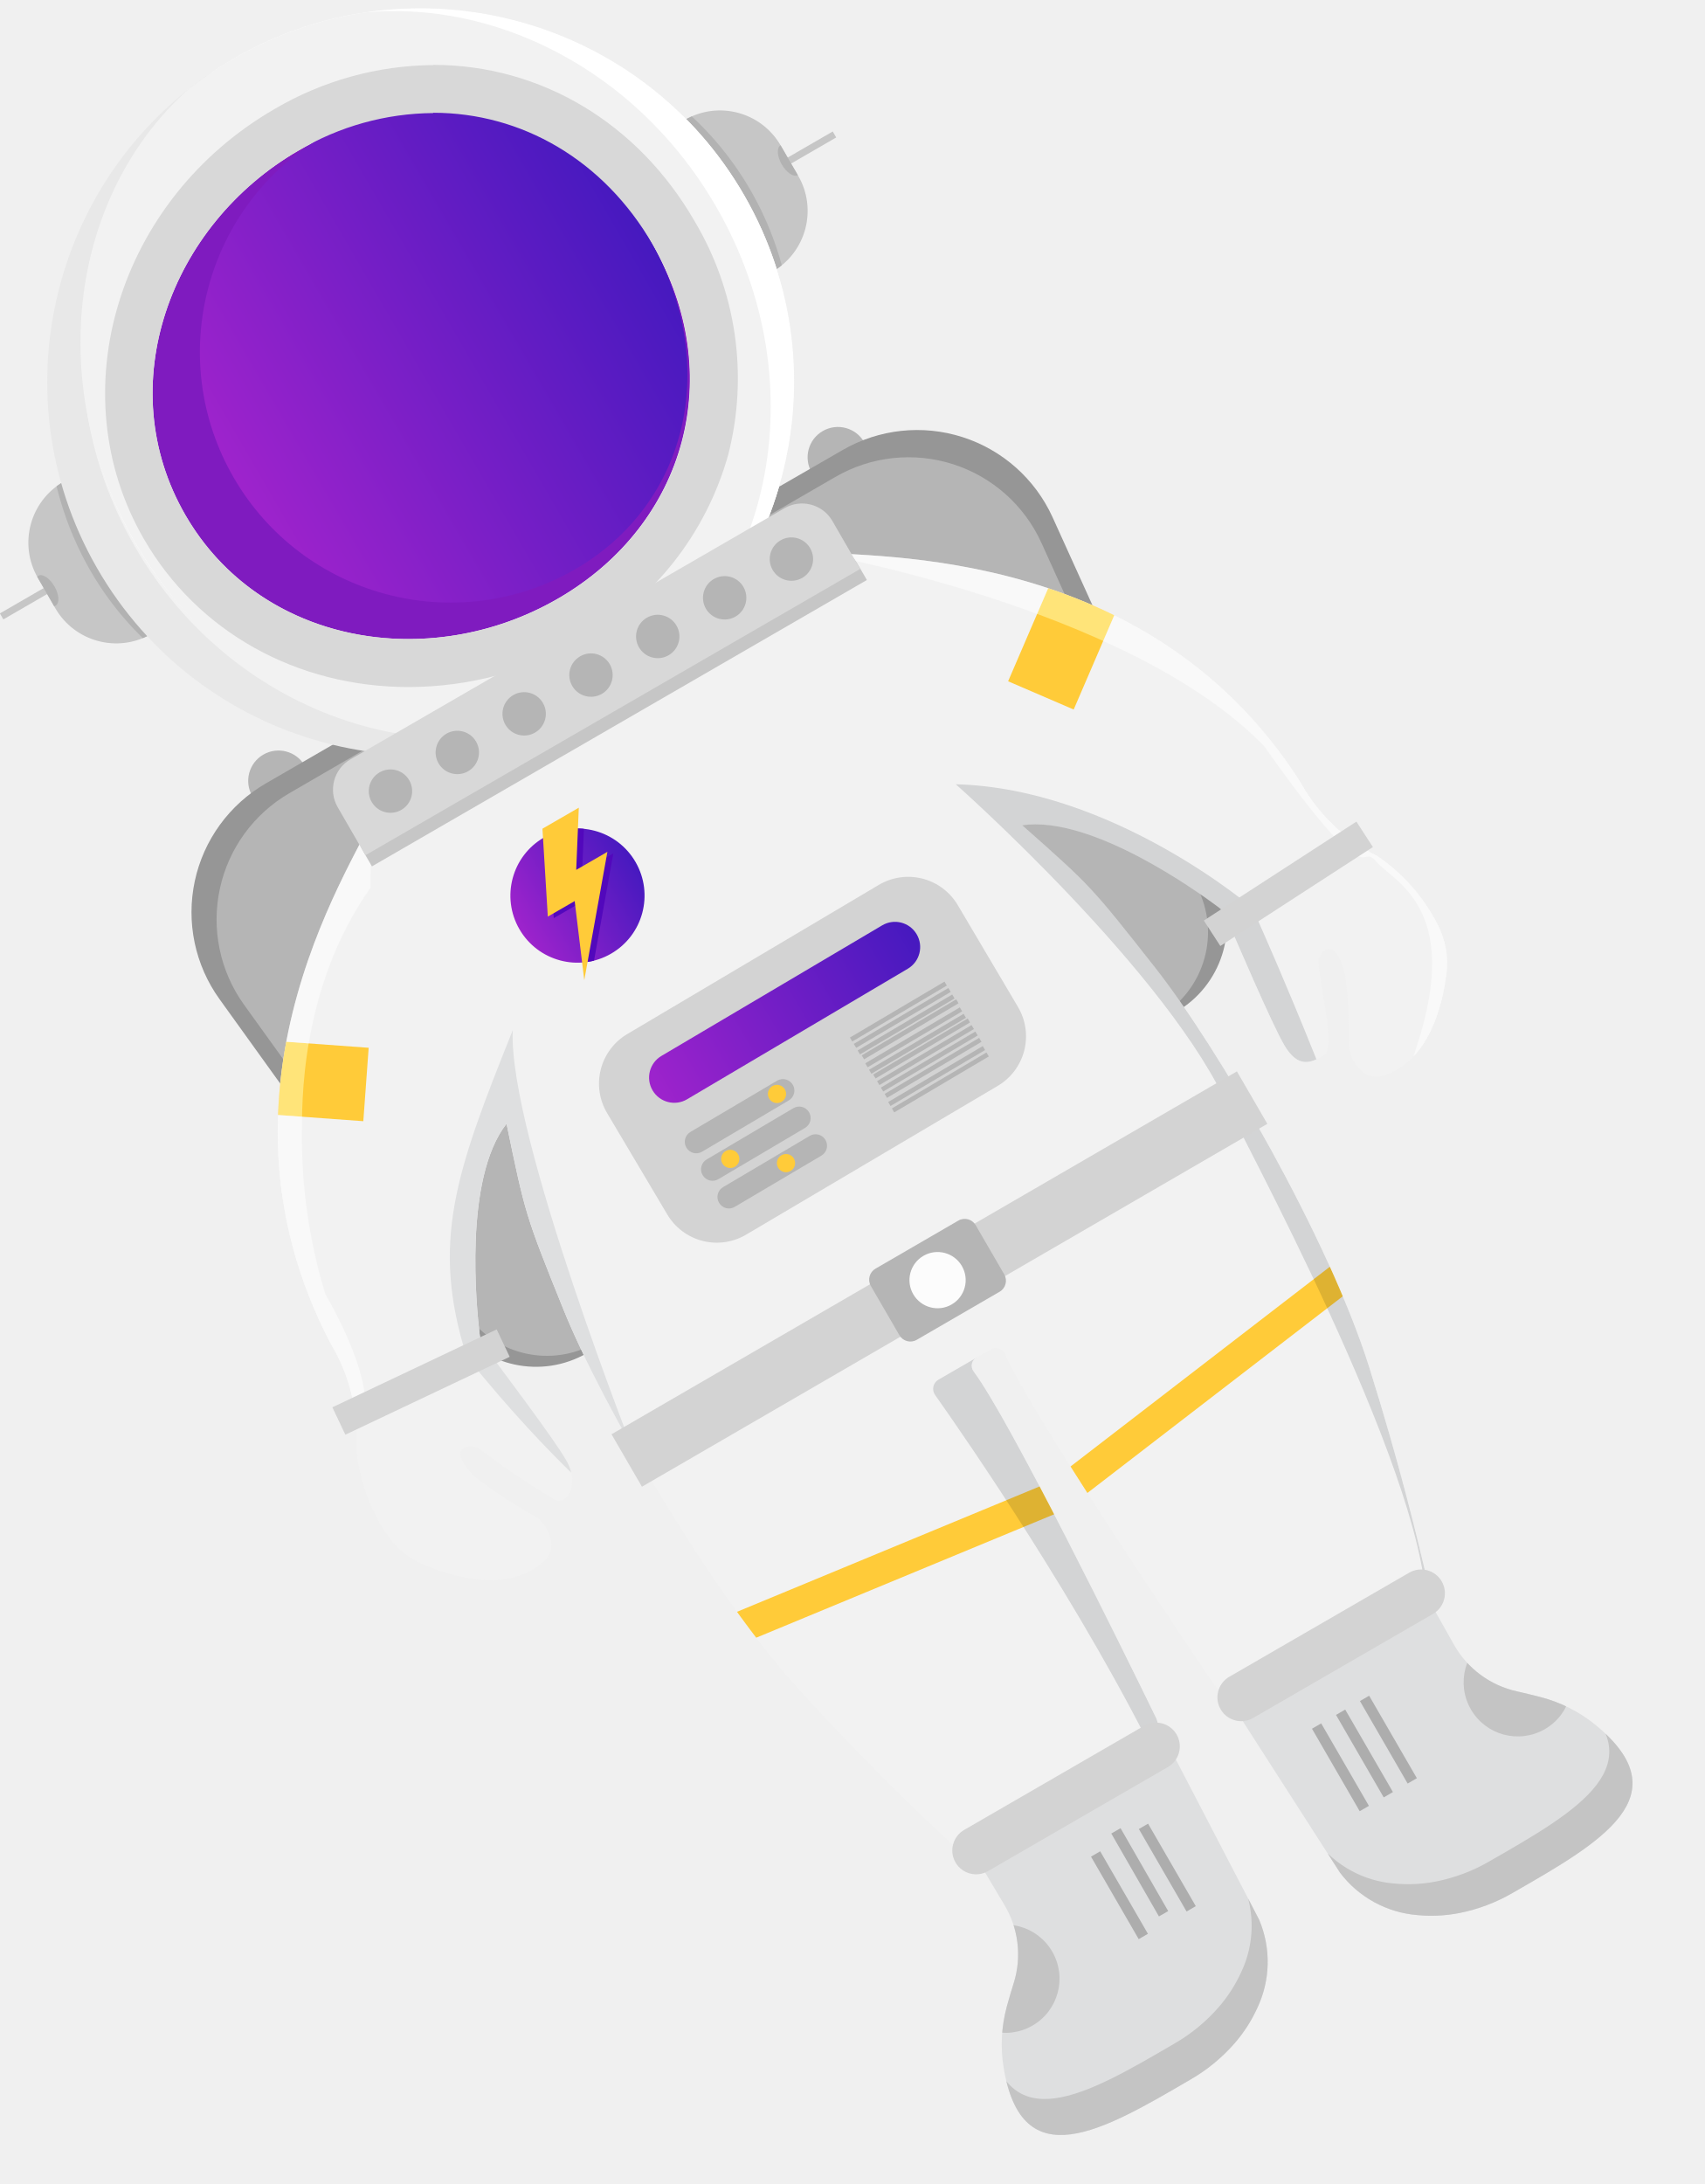
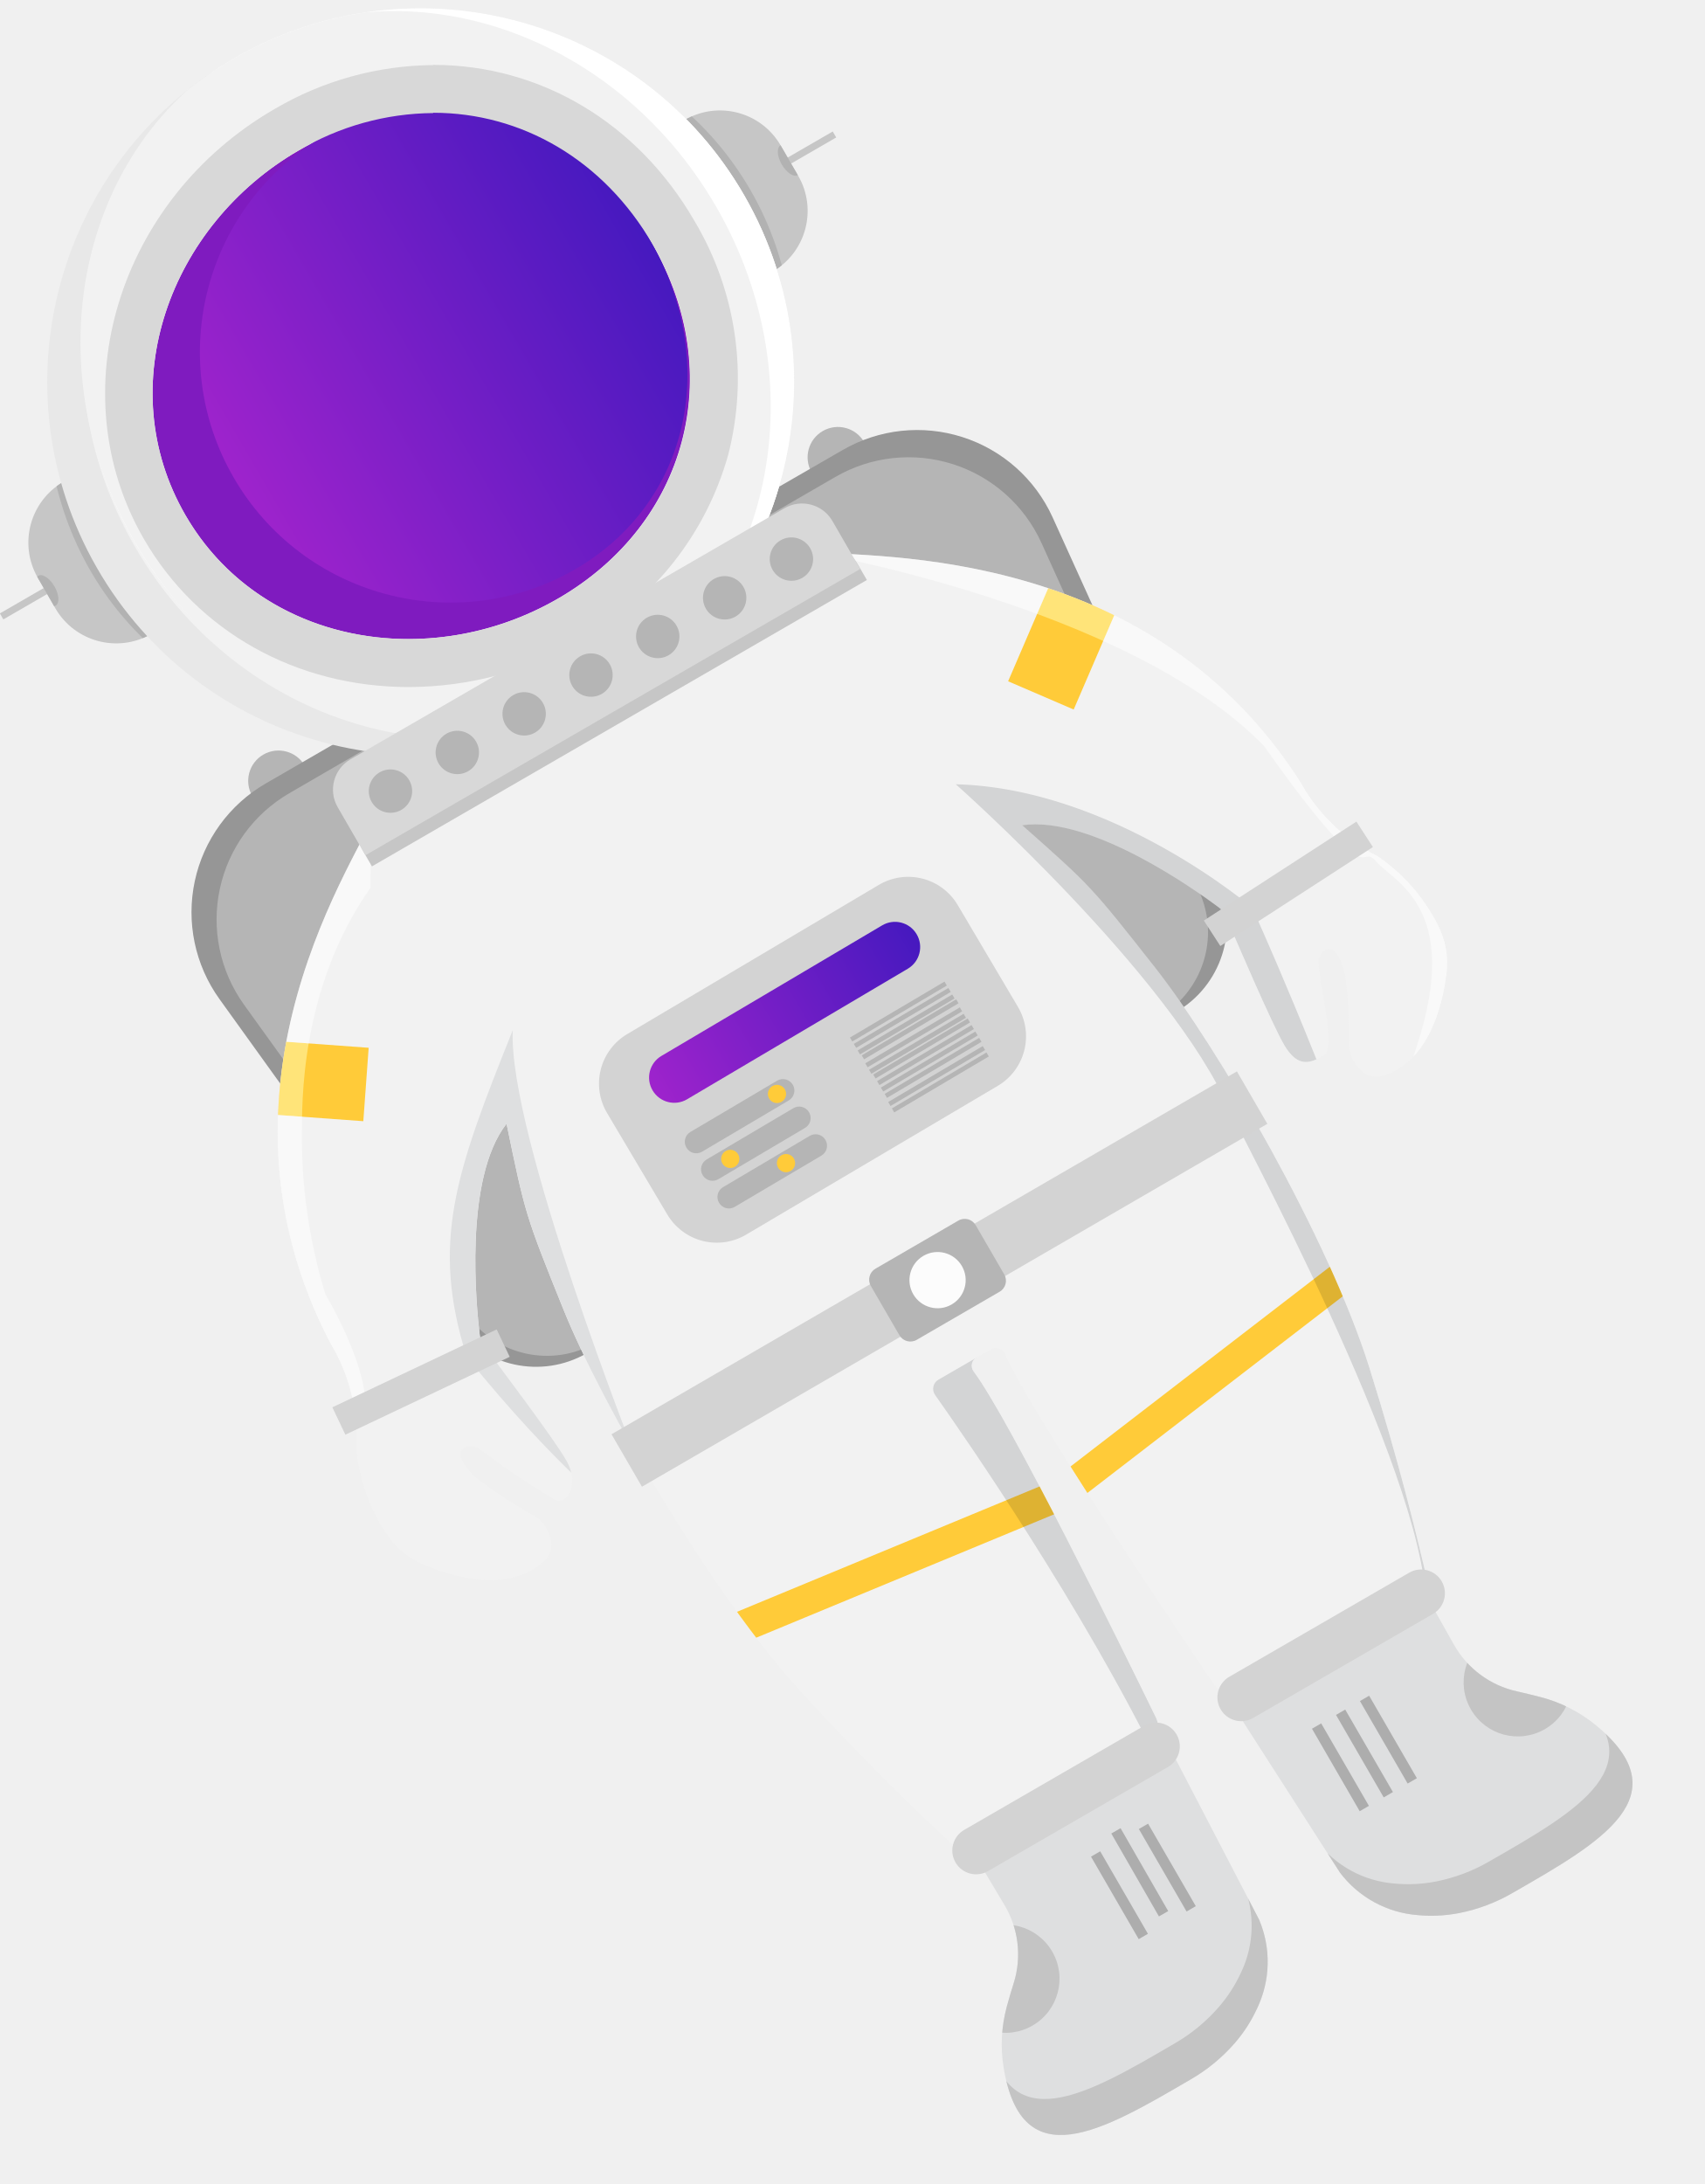
<svg xmlns="http://www.w3.org/2000/svg" xmlns:xlink="http://www.w3.org/1999/xlink" viewBox="0 0 177.65 227.57">
  <defs>
-     <style>.cls-1{fill:#f2f2f2;}.cls-2{fill:url(#linear-gradient);}.cls-12,.cls-3{fill:#dedfe0;}.cls-4{fill:#c6c6c6;}.cls-5{fill:#e8e8e8;}.cls-6{isolation:isolate;}.cls-7{fill:#b5b5b5;}.cls-8{fill:#969696;}.cls-9{clip-path:url(#clip-path);}.cls-10{fill:#ffcb39;}.cls-11,.cls-26{fill:#fff;}.cls-11{mix-blend-mode:soft-light;}.cls-12{mix-blend-mode:multiply;}.cls-13{clip-path:url(#clip-path-2);}.cls-14{fill:#5208bc;}.cls-15{fill:#d3d3d3;}.cls-16{fill:url(#linear-gradient-3);}.cls-17{fill:#fcfcfc;}.cls-18{clip-path:url(#clip-path-3);}.cls-19{fill:#c4c4c4;}.cls-20{fill:#adadad;}.cls-21{clip-path:url(#clip-path-4);}.cls-22{clip-path:url(#clip-path-5);}.cls-23{fill:#b2b2b2;}.cls-24{clip-path:url(#clip-path-6);}.cls-25{clip-path:url(#clip-path-7);}.cls-27{fill:#7f1bbf;}.cls-28{fill:url(#linear-gradient-4);}.cls-29{fill:#d8d8d8;}</style>
+     <style>.cls-1{fill:#f2f2f2}.cls-2{fill:url(#linear-gradient)}.cls-12,.cls-3{fill:#dedfe0}.cls-4{fill:#c6c6c6}.cls-5{fill:#e8e8e8}.cls-6{isolation:isolate}.cls-7{fill:#b5b5b5}.cls-8{fill:#969696}.cls-9{clip-path:url(#clip-path)}.cls-10{fill:#ffcb39}.cls-11,.cls-26{fill:#fff}.cls-11{mix-blend-mode:soft-light}.cls-12{mix-blend-mode:multiply}.cls-13{clip-path:url(#clip-path-2)}.cls-14{fill:#5208bc}.cls-15{fill:#d3d3d3}.cls-16{fill:url(#linear-gradient-3)}.cls-17{fill:#fcfcfc}.cls-18{clip-path:url(#clip-path-3)}.cls-19{fill:#c4c4c4}.cls-20{fill:#adadad}.cls-21{clip-path:url(#clip-path-4)}.cls-22{clip-path:url(#clip-path-5)}.cls-23{fill:#b2b2b2}.cls-24{clip-path:url(#clip-path-6)}.cls-25{clip-path:url(#clip-path-7)}.cls-27{fill:#7f1bbf}.cls-28{fill:url(#linear-gradient-4)}.cls-29{fill:#d8d8d8}</style>
    <linearGradient id="linear-gradient" x1="-49.41" y1="199.04" x2="-35.42" y2="199.04" gradientTransform="translate(102.6 -105.72)" gradientUnits="userSpaceOnUse">
      <stop offset="0" stop-color="#9e23cc" />
      <stop offset="1" stop-color="#4619bf" />
    </linearGradient>
    <clipPath id="clip-path">
      <path class="cls-1" d="M102.52,141l-.74.43a1,1,0,0,0-.31,1.48c3.75,5,15.52,28.93,19,36.07a2.4,2.4,0,0,1-1,3.14l-17.6,10.18a2.41,2.41,0,0,1-2.84-.31c-2.49-2.3-8.3-7.8-15.37-15.5-9.49-10.32-20.91-30.07-24.92-40s-4-10-5.95-19.4c-4.48,5.71-3.15,19.09-2.79,22.06a2.17,2.17,0,0,0,.42,1.05c1.48,2,7.26,9.65,8.58,11.94,1.52,2.63,0,4.7-1.11,4.16A86.32,86.32,0,0,1,50,151a1.52,1.52,0,0,0-1.43-.22c-1.78.7,1.08,3.23,1.08,3.23a47.17,47.17,0,0,0,5.68,3.74,3.72,3.72,0,0,1,2.05,2.61,2.31,2.31,0,0,1-.68,2.32c-3.69,3.32-9.35,1.69-12.48.38a8.71,8.71,0,0,1-4-3.3,19,19,0,0,1-3.09-9.08,18.73,18.73,0,0,0-2.7-10.74c-14.13-27.08,3.31-51.12,4.86-55.66,9-3.18,15.13-10.62,22.07-14.56l-.21.12C68.07,65.77,76.72,63.65,84,57.4c4.71.93,35.09-1.66,51.52,24.1a18.73,18.73,0,0,0,8,7.69,19,19,0,0,1,6.33,7.21,8.71,8.71,0,0,1,.89,5.07c-.43,3.36-1.84,9.08-6.55,10.62a2.31,2.31,0,0,1-2.35-.57,3.72,3.72,0,0,1-1.24-3.08,47.17,47.17,0,0,0-.41-6.79s-.76-3.72-2.25-2.55a1.52,1.52,0,0,0-.53,1.35c.36,3.46,1.8,8.8.56,9.51s-2.63,1.52-4.16-1.11c-1.32-2.29-5.11-11.13-6.07-13.39a2.17,2.17,0,0,0-.7-.89c-2.39-1.79-13.33-9.62-20.51-8.58,7.2,6.37,7.2,6.38,13.85,14.83s18.07,28.2,22.29,41.57c3.15,10,5,17.75,5.78,21.05a2.41,2.41,0,0,1-1.14,2.62l-17.6,10.18a2.4,2.4,0,0,1-3.2-.73c-4.45-6.58-19.32-28.71-21.79-34.46a1,1,0,0,0-1.43-.47l-.74.43" />
    </clipPath>
    <clipPath id="clip-path-2">
      <circle class="cls-2" cx="60.18" cy="93.32" r="6.99" transform="translate(-38.64 42.68) rotate(-30.05)" />
    </clipPath>
    <linearGradient id="linear-gradient-3" x1="-48.06" y1="218.81" x2="-16.1" y2="218.81" gradientTransform="translate(113.84 -113.31)" xlink:href="#linear-gradient" />
    <clipPath id="clip-path-3">
      <path class="cls-3" d="M129.12,178.73l10.53,16.4a11.24,11.24,0,0,0,8.07,4.42,15.15,15.15,0,0,0,4.35-.21,18,18,0,0,0,5.6-2.12c9.16-5.25,17.65-10.09,8.59-17.5a15,15,0,0,0-5.65-2.87c-.87-.23-1.73-.43-2.51-.61a10,10,0,0,1-6.6-4.91l-2.11-3.75Z" />
    </clipPath>
    <clipPath id="clip-path-4">
      <path class="cls-3" d="M122.22,182.72l9,17.31a11.24,11.24,0,0,1-.19,9.2,15.15,15.15,0,0,1-2.36,3.67,18,18,0,0,1-4.63,3.8c-9.12,5.33-17.55,10.27-19.45-1.27a15,15,0,0,1,.33-6.33c.24-.87.48-1.71.73-2.48a10,10,0,0,0-1-8.17l-2.2-3.69Z" />
    </clipPath>
    <clipPath id="clip-path-5">
      <path id="ear" class="cls-4" d="M11.68,50.55h0a0,0,0,0,1,0,0V68.81a0,0,0,0,1,0,0h0a7.3,7.3,0,0,1-7.3-7.3V57.86a7.3,7.3,0,0,1,7.3-7.3Z" transform="matrix(0.87, -0.5, 0.5, 0.87, -28.81, 12.04)" />
    </clipPath>
    <clipPath id="clip-path-6">
      <path id="ear-2" class="cls-4" d="M82.77,9.43h0a0,0,0,0,1,0,0V27.69a0,0,0,0,1,0,0h0a7.3,7.3,0,0,1-7.3-7.3V16.73a7.3,7.3,0,0,1,7.3-7.3Z" transform="translate(156.89 -4.99) rotate(149.95)" />
    </clipPath>
    <clipPath id="clip-path-7">
      <circle id="_Ellipse_" data-name="&lt;Ellipse&gt;" class="cls-5" cx="43.68" cy="39.58" r="38.78" transform="matrix(0.87, -0.5, 0.5, 0.87, -13.95, 27.19)" />
    </clipPath>
    <linearGradient id="linear-gradient-4" x1="-51.67" y1="143.38" x2="-1.64" y2="143.38" gradientTransform="translate(-2.76 -100.21) rotate(-30.05)" xlink:href="#linear-gradient" />
  </defs>
  <g class="cls-6">
    <g id="Layer_2" data-name="Layer 2">
      <g id="Layer_1-2" data-name="Layer 1">
        <rect class="cls-7" x="25.87" y="78.21" width="6.32" height="6.32" rx="3.16" ry="3.16" transform="translate(94.9 137.26) rotate(149.95)" />
        <path class="cls-8" d="M91.91,123.18,61.16,141a10.6,10.6,0,0,1-13.91-3l-24.38-33.9a15.5,15.5,0,0,1,4.82-22.46L57.8,64.2Z" />
        <path class="cls-7" d="M91.69,122.79l-29.6,17.12A10.2,10.2,0,0,1,48.69,137L25.41,104.66a15.21,15.21,0,0,1,4.73-22L58.84,66Z" />
        <rect class="cls-7" x="84.16" y="44.49" width="6.32" height="6.32" rx="3.16" ry="3.16" transform="translate(-12.12 50.13) rotate(-30.05)" />
        <path class="cls-8" d="M91.82,123.23l30.75-17.79a10.6,10.6,0,0,0,4.35-13.55l-17.23-38a15.5,15.5,0,0,0-21.87-7L57.71,64.26Z" />
        <path class="cls-7" d="M91.21,123.07l29.6-17.12a10.2,10.2,0,0,0,4.19-13L108.54,56.58a15.21,15.21,0,0,0-21.47-6.89l-28.7,16.6Z" />
        <path class="cls-1" d="M102.52,141l-.74.43a1,1,0,0,0-.31,1.48c3.75,5,15.52,28.93,19,36.07a2.4,2.4,0,0,1-1,3.14l-17.6,10.18a2.41,2.41,0,0,1-2.84-.31c-2.49-2.3-8.3-7.8-15.37-15.5-9.49-10.32-20.91-30.07-24.92-40s-4-10-5.95-19.4c-4.48,5.71-3.15,19.09-2.79,22.06a2.17,2.17,0,0,0,.42,1.05c1.48,2,7.26,9.65,8.58,11.94,1.52,2.63,0,4.7-1.11,4.16A86.32,86.32,0,0,1,50,151a1.52,1.52,0,0,0-1.43-.22c-1.78.7,1.08,3.23,1.08,3.23a47.17,47.17,0,0,0,5.68,3.74,3.72,3.72,0,0,1,2.05,2.61,2.31,2.31,0,0,1-.68,2.32c-3.69,3.32-9.35,1.69-12.48.38a8.71,8.71,0,0,1-4-3.3,19,19,0,0,1-3.09-9.08,18.73,18.73,0,0,0-2.7-10.74c-14.13-27.08,3.31-51.12,4.86-55.66,9-3.18,15.13-10.62,22.07-14.56l-.21.12C68.07,65.77,76.72,63.65,84,57.4c4.71.93,35.09-1.66,51.52,24.1a18.73,18.73,0,0,0,8,7.69,19,19,0,0,1,6.33,7.21,8.71,8.71,0,0,1,.89,5.07c-.43,3.36-1.84,9.08-6.55,10.62a2.31,2.31,0,0,1-2.35-.57,3.72,3.72,0,0,1-1.24-3.08,47.17,47.17,0,0,0-.41-6.79s-.76-3.72-2.25-2.55a1.52,1.52,0,0,0-.53,1.35c.36,3.46,1.8,8.8.56,9.51s-2.63,1.52-4.16-1.11c-1.32-2.29-5.11-11.13-6.07-13.39a2.17,2.17,0,0,0-.7-.89c-2.39-1.79-13.33-9.62-20.51-8.58,7.2,6.37,7.2,6.38,13.85,14.83s18.07,28.2,22.29,41.57c3.15,10,5,17.75,5.78,21.05a2.41,2.41,0,0,1-1.14,2.62l-17.6,10.18a2.4,2.4,0,0,1-3.2-.73c-4.45-6.58-19.32-28.71-21.79-34.46a1,1,0,0,0-1.43-.47l-.74.43" />
        <g class="cls-9">
          <rect class="cls-10" x="102.92" y="60.31" width="18.38" height="7.44" transform="translate(8.96 141.66) rotate(-66.7)" />
          <path class="cls-11" d="M84,57.4s33.5,5.64,47.74,20.34c11.5,16.28,9.9,9.91,11.65,12s9,4.71,4.3,19.15,12.71-8.66,12.71-8.66L136.73,63.89,86.92,52.57l-2.39,4Z" />
          <rect class="cls-10" x="19.21" y="108.48" width="18.95" height="7.67" transform="translate(8.25 -1.79) rotate(4.17)" />
          <rect class="cls-10" x="106.09" y="142.05" width="40.01" height="3.26" transform="translate(-61.47 106.77) rotate(-37.6)" />
          <rect class="cls-10" x="71.28" y="162.08" width="40.01" height="3.26" transform="translate(-55.7 47.4) rotate(-22.5)" />
          <path class="cls-12" d="M130.51,94.6S116,82.14,99.61,81.72c0,0,22.44,19.86,28.56,34,3.22,6.48,22.61,42.7,20.27,54C159.9,158.92,130.51,94.6,130.51,94.6Z" />
          <path class="cls-3" d="M66.44,152.34s-13.54-34.22-13-45c-6,14.92-8.56,22.15-4.8,34.05,9.18,11.37,15.76,16.43,15.76,16.43Z" />
          <path class="cls-12" d="M101.66,141.53l-3.86,2.23a1.1,1.1,0,0,0-.35,1.59c3.05,4.32,15.42,22.14,23.57,38.92a1.1,1.1,0,0,0,1.86.21,7.9,7.9,0,0,0,1.68-5.34,1.09,1.09,0,0,0-.15-.47l-21.25-36.73A1.1,1.1,0,0,0,101.66,141.53Z" />
          <path class="cls-11" d="M38.6,92.51c-7.44,10.56-7.1,22.87-7.14,25.5a55.92,55.92,0,0,0,2.44,16.83c3.39,5.86,4.46,10.41,4,11.47s-6,5.84-6,5.84l-15.59-27,1.65-26L38.67,83.61Z" />
        </g>
-         <circle class="cls-2" cx="60.18" cy="93.32" r="6.99" transform="translate(-38.64 42.68) rotate(-30.05)" />
-         <g class="cls-13">
-           <path class="cls-14" d="M63.92,88.92,60.67,90.8l.27-6.48-3.79,2.19.56,9.16,2.8-1.62,1,8.25Z" />
-         </g>
-         <path class="cls-10" d="M63.3,88.76l-3.25,1.88.27-6.48-3.79,2.19.56,9.16,2.8-1.62,1,8.25Z" />
        <path class="cls-15" d="M103.94,113.17,77.79,128.63a6,6,0,0,1-8.27-2.12L63.28,116a6,6,0,0,1,2.12-8.27L91.56,92.22a6,6,0,0,1,8.27,2.12l6.24,10.55A6,6,0,0,1,103.94,113.17Z" />
        <rect class="cls-7" x="70.63" y="115.12" width="12.88" height="2.39" rx="1.19" ry="1.19" transform="translate(-48.47 55.42) rotate(-30.6)" />
        <circle class="cls-10" cx="80.97" cy="114" r="0.95" transform="translate(-46.75 57.08) rotate(-30.6)" />
        <rect class="cls-7" x="72.33" y="117.99" width="12.88" height="2.39" rx="1.19" ry="1.19" transform="translate(-49.7 56.68) rotate(-30.6)" />
        <circle class="cls-10" cx="76.1" cy="120.76" r="0.95" transform="translate(-50.87 55.55) rotate(-30.6)" />
        <rect class="cls-7" x="74.03" y="120.87" width="12.88" height="2.39" rx="1.19" ry="1.19" transform="translate(-50.92 57.95) rotate(-30.6)" />
        <circle class="cls-10" cx="81.91" cy="121.21" r="0.95" transform="translate(-50.29 58.56) rotate(-30.6)" />
        <rect class="cls-7" x="87.9" y="105.17" width="11.45" height="0.48" transform="translate(-40.62 62.33) rotate(-30.6)" />
        <rect class="cls-7" x="88.3" y="105.84" width="11.45" height="0.48" transform="translate(-40.9 62.62) rotate(-30.6)" />
        <rect class="cls-7" x="88.7" y="106.52" width="11.45" height="0.48" transform="translate(-41.19 62.92) rotate(-30.6)" />
        <rect class="cls-7" x="89.09" y="107.19" width="11.45" height="0.48" transform="matrix(0.86, -0.51, 0.51, 0.86, -41.48, 63.22)" />
        <rect class="cls-7" x="89.49" y="107.86" width="11.45" height="0.48" transform="translate(-41.76 63.51) rotate(-30.6)" />
        <rect class="cls-7" x="89.89" y="108.53" width="11.45" height="0.48" transform="translate(-42.05 63.81) rotate(-30.6)" />
        <rect class="cls-7" x="90.29" y="109.2" width="11.45" height="0.48" transform="matrix(0.86, -0.51, 0.51, 0.86, -42.34, 64.1)" />
        <rect class="cls-7" x="90.68" y="109.88" width="11.45" height="0.48" transform="matrix(0.86, -0.51, 0.51, 0.86, -42.62, 64.4)" />
        <rect class="cls-7" x="91.08" y="110.55" width="11.45" height="0.48" transform="matrix(0.86, -0.51, 0.51, 0.86, -42.91, 64.7)" />
        <rect class="cls-7" x="91.48" y="111.22" width="11.45" height="0.48" transform="matrix(0.86, -0.51, 0.51, 0.86, -43.2, 64.99)" />
        <rect class="cls-7" x="91.88" y="111.89" width="11.45" height="0.48" transform="translate(-43.48 65.29) rotate(-30.6)" />
        <rect class="cls-7" x="92.27" y="112.56" width="11.45" height="0.48" transform="translate(-43.77 65.58) rotate(-30.6)" />
        <rect class="cls-16" x="65.78" y="102.87" width="31.97" height="5.25" rx="2.62" ry="2.62" transform="translate(-42.31 56.3) rotate(-30.6)" />
        <rect class="cls-15" x="124.79" y="90.51" width="18.95" height="3.16" transform="translate(-28.49 87.87) rotate(-32.96)" />
        <rect class="cls-15" x="34.4" y="142.43" width="18.95" height="3.16" transform="translate(-57.43 32.65) rotate(-25.35)" />
        <rect class="cls-15" x="60.23" y="130.11" width="75.35" height="6.32" transform="translate(-53.66 67.13) rotate(-30.12)" />
        <rect class="cls-7" x="91.39" y="129.1" width="12.63" height="8.57" rx="1.32" ry="1.32" transform="translate(-53.74 67.05) rotate(-30.12)" />
        <circle class="cls-17" cx="97.71" cy="133.38" r="2.93" transform="translate(-53.74 67.05) rotate(-30.12)" />
        <path class="cls-3" d="M129.12,178.73l10.53,16.4a11.24,11.24,0,0,0,8.07,4.42,15.15,15.15,0,0,0,4.35-.21,18,18,0,0,0,5.6-2.12c9.16-5.25,17.65-10.09,8.59-17.5a15,15,0,0,0-5.65-2.87c-.87-.23-1.73-.43-2.51-.61a10,10,0,0,1-6.6-4.91l-2.11-3.75Z" />
        <g class="cls-18">
          <circle class="cls-19" cx="158.17" cy="175.3" r="5.64" transform="translate(-66.52 102.76) rotate(-30.05)" />
          <path class="cls-19" d="M130.73,197.69l6.5-5.85a11.24,11.24,0,0,0,8.07,4.42,15.15,15.15,0,0,0,4.35-.21,18,18,0,0,0,5.6-2.12c9.16-5.25,17.65-10.09,8.59-17.5a15,15,0,0,0-5.65-2.87c-.87-.23-1.73-.43-2.51-.61-2.8-.61,16.27.54,14.86-2l7.11,10.48L173.79,191l-10,8.9-11.22,4.93-7,.43-6.39-2-4.44-3.17Z" />
        </g>
        <rect class="cls-15" x="125.42" y="168.94" width="26.62" height="4.96" rx="2.48" ry="2.48" transform="translate(344.65 250.35) rotate(149.95)" />
        <rect class="cls-20" x="139.14" y="179.19" width="1.11" height="9.93" transform="translate(-73.44 94.7) rotate(-30.05)" />
        <rect class="cls-20" x="144.13" y="176.31" width="1.11" height="9.93" transform="translate(-71.32 96.81) rotate(-30.05)" />
        <rect class="cls-20" x="141.64" y="177.75" width="1.11" height="9.93" transform="translate(-72.38 95.76) rotate(-30.05)" />
        <path class="cls-3" d="M122.22,182.72l9,17.31a11.24,11.24,0,0,1-.19,9.2,15.15,15.15,0,0,1-2.36,3.67,18,18,0,0,1-4.63,3.8c-9.12,5.33-17.55,10.27-19.45-1.27a15,15,0,0,1,.33-6.33c.24-.87.48-1.71.73-2.48a10,10,0,0,0-1-8.17l-2.2-3.69Z" />
        <g class="cls-21">
          <circle class="cls-19" cx="104.77" cy="206.19" r="5.64" transform="translate(-89.16 80.17) rotate(-30.05)" />
          <path class="cls-19" d="M137.86,193.56l-8.31,2.72a11.24,11.24,0,0,1-.19,9.2,15.15,15.15,0,0,1-2.36,3.67,18,18,0,0,1-4.63,3.8c-9.12,5.33-17.55,10.27-19.45-1.27a15,15,0,0,1,.33-6.33c.24-.87.48-1.71.73-2.48.87-2.73-7.64,14.37-9.11,11.91l5.55,11.39,10.19,1.4,12.68-4.21,9.87-7.27,3.89-5.9,1.42-6.56-.53-5.43Z" />
        </g>
        <rect class="cls-15" x="97.79" y="184.92" width="26.62" height="4.96" rx="2.48" ry="2.48" transform="translate(-78.91 80.82) rotate(-30.05)" />
        <rect class="cls-20" x="121.1" y="189.63" width="1.11" height="9.93" transform="translate(324.4 302.12) rotate(149.95)" />
        <rect class="cls-20" x="116.11" y="192.52" width="1.11" height="9.93" transform="translate(316.54 310) rotate(149.95)" />
        <rect class="cls-20" x="118.61" y="191.07" width="1.11" height="9.93" transform="matrix(-0.87, 0.5, -0.5, -0.87, 320.47, 306.06)" />
        <rect class="cls-4" x="-0.21" y="62.39" width="5.87" height="0.72" transform="translate(36.49 115.71) rotate(149.95)" />
        <path id="ear-3" data-name="ear" class="cls-4" d="M11.68,50.55h0a0,0,0,0,1,0,0V68.81a0,0,0,0,1,0,0h0a7.3,7.3,0,0,1-7.3-7.3V57.86a7.3,7.3,0,0,1,7.3-7.3Z" transform="matrix(0.87, -0.5, 0.5, 0.87, -28.81, 12.04)" />
        <g class="cls-22">
          <ellipse id="circle" class="cls-23" cx="34.63" cy="43.98" rx="29.49" ry="31.36" transform="translate(-11.99 13) rotate(-18.18)" />
          <ellipse class="cls-23" cx="4.89" cy="61.55" rx="0.9" ry="1.8" transform="translate(-30.16 10.72) rotate(-30.05)" />
        </g>
        <rect class="cls-4" x="81.49" y="15.13" width="5.87" height="0.72" transform="translate(3.59 44.35) rotate(-30.05)" />
        <path id="ear-4" data-name="ear" class="cls-4" d="M82.77,9.43h0a0,0,0,0,1,0,0V27.69a0,0,0,0,1,0,0h0a7.3,7.3,0,0,1-7.3-7.3V16.73a7.3,7.3,0,0,1,7.3-7.3Z" transform="translate(156.89 -4.99) rotate(149.95)" />
        <g class="cls-24">
          <ellipse id="circle-2" data-name="circle" class="cls-23" cx="52.87" cy="34.43" rx="29.25" ry="31.04" transform="translate(-10.13 31.1) rotate(-30.05)" />
          <ellipse class="cls-23" cx="82.25" cy="16.69" rx="0.9" ry="1.8" transform="translate(2.7 43.43) rotate(-30.05)" />
        </g>
        <circle id="_Ellipse_2" data-name="&lt;Ellipse&gt;" class="cls-5" cx="43.68" cy="39.58" r="38.78" transform="matrix(0.87, -0.5, 0.5, 0.87, -13.95, 27.19)" />
        <g class="cls-25">
          <ellipse id="_Ellipse_3" data-name="&lt;Ellipse&gt;" class="cls-1" cx="45.72" cy="38.4" rx="36.63" ry="38.78" transform="matrix(0.87, -0.5, 0.5, 0.87, -13.08, 28.05)" />
          <ellipse id="_Ellipse_4" data-name="&lt;Ellipse&gt;" class="cls-26" cx="45.71" cy="38.24" rx="36.55" ry="38.78" transform="translate(-13 28.03) rotate(-30.05)" />
          <ellipse id="_Ellipse_5" data-name="&lt;Ellipse&gt;" class="cls-1" cx="44.35" cy="39.03" rx="34.97" ry="38.78" transform="translate(-13.58 27.45) rotate(-30.05)" />
        </g>
        <path id="purple" class="cls-27" d="M68,25.49c7.78,13.45,3.6,29.1-9.85,36.88S27.1,67.12,19.32,53.67s-1.63-30.24,11.82-38S60.25,12,68,25.49Z" />
        <path id="purple-2" data-name="purple" class="cls-28" d="M67.61,24.72c7.53,13,4.26,27.7-7.7,34.62a26.11,26.11,0,0,1-26.15-45.2C45.72,7.22,60.08,11.71,67.61,24.72Z" />
        <g id="outline">
          <path class="cls-29" d="M45.16,11.75c9.13,0,17.72,4.84,22.87,13.74,7.78,13.45,3.6,29.1-9.85,36.88a31.21,31.21,0,0,1-15.59,4.22c-9.34,0-18.31-4.34-23.27-12.92-7.78-13.45-1.63-30.24,11.82-38a27.93,27.93,0,0,1,14-3.89m0-5v0h0a33.11,33.11,0,0,0-16.51,4.57C12.29,20.78,6.16,40.9,15,56.17c5.58,9.65,15.9,15.42,27.6,15.42A36.19,36.19,0,0,0,60.68,66.7,32,32,0,0,0,75.9,47.35,32,32,0,0,0,72.36,23c-5.88-10.17-16-16.24-27.2-16.24Z" />
        </g>
        <path class="cls-4" d="M40.09,66.57h44.2A7.68,7.68,0,0,1,92,74.25V76a0,0,0,0,1,0,0H32.41a0,0,0,0,1,0,0V74.25A7.68,7.68,0,0,1,40.09,66.57Z" transform="translate(-27.35 40.72) rotate(-30.05)" />
        <path class="cls-29" d="M35.38,65.4H87.65A3.65,3.65,0,0,1,91.29,69v5.83a0,0,0,0,1,0,0H31.73a0,0,0,0,1,0,0V69A3.65,3.65,0,0,1,35.38,65.4Z" transform="translate(-26.85 40.23) rotate(-30.05)" />
        <circle class="cls-7" cx="40.69" cy="82.44" r="2.26" transform="translate(-35.81 31.45) rotate(-30.05)" />
        <circle class="cls-7" cx="47.66" cy="78.41" r="2.26" transform="translate(-32.86 34.4) rotate(-30.05)" />
        <circle class="cls-7" cx="54.62" cy="74.38" r="2.26" transform="translate(-29.9 37.35) rotate(-30.05)" />
        <circle class="cls-7" cx="61.59" cy="70.35" r="2.26" transform="translate(-26.95 40.29) rotate(-30.05)" />
        <circle class="cls-7" cx="68.55" cy="66.32" r="2.26" transform="translate(-24 43.24) rotate(-30.05)" />
        <circle class="cls-7" cx="75.52" cy="62.29" r="2.26" transform="translate(-21.04 46.19) rotate(-30.05)" />
        <circle class="cls-7" cx="82.48" cy="58.26" r="2.26" transform="translate(-18.09 49.13) rotate(-30.05)" />
      </g>
    </g>
  </g>
</svg>
